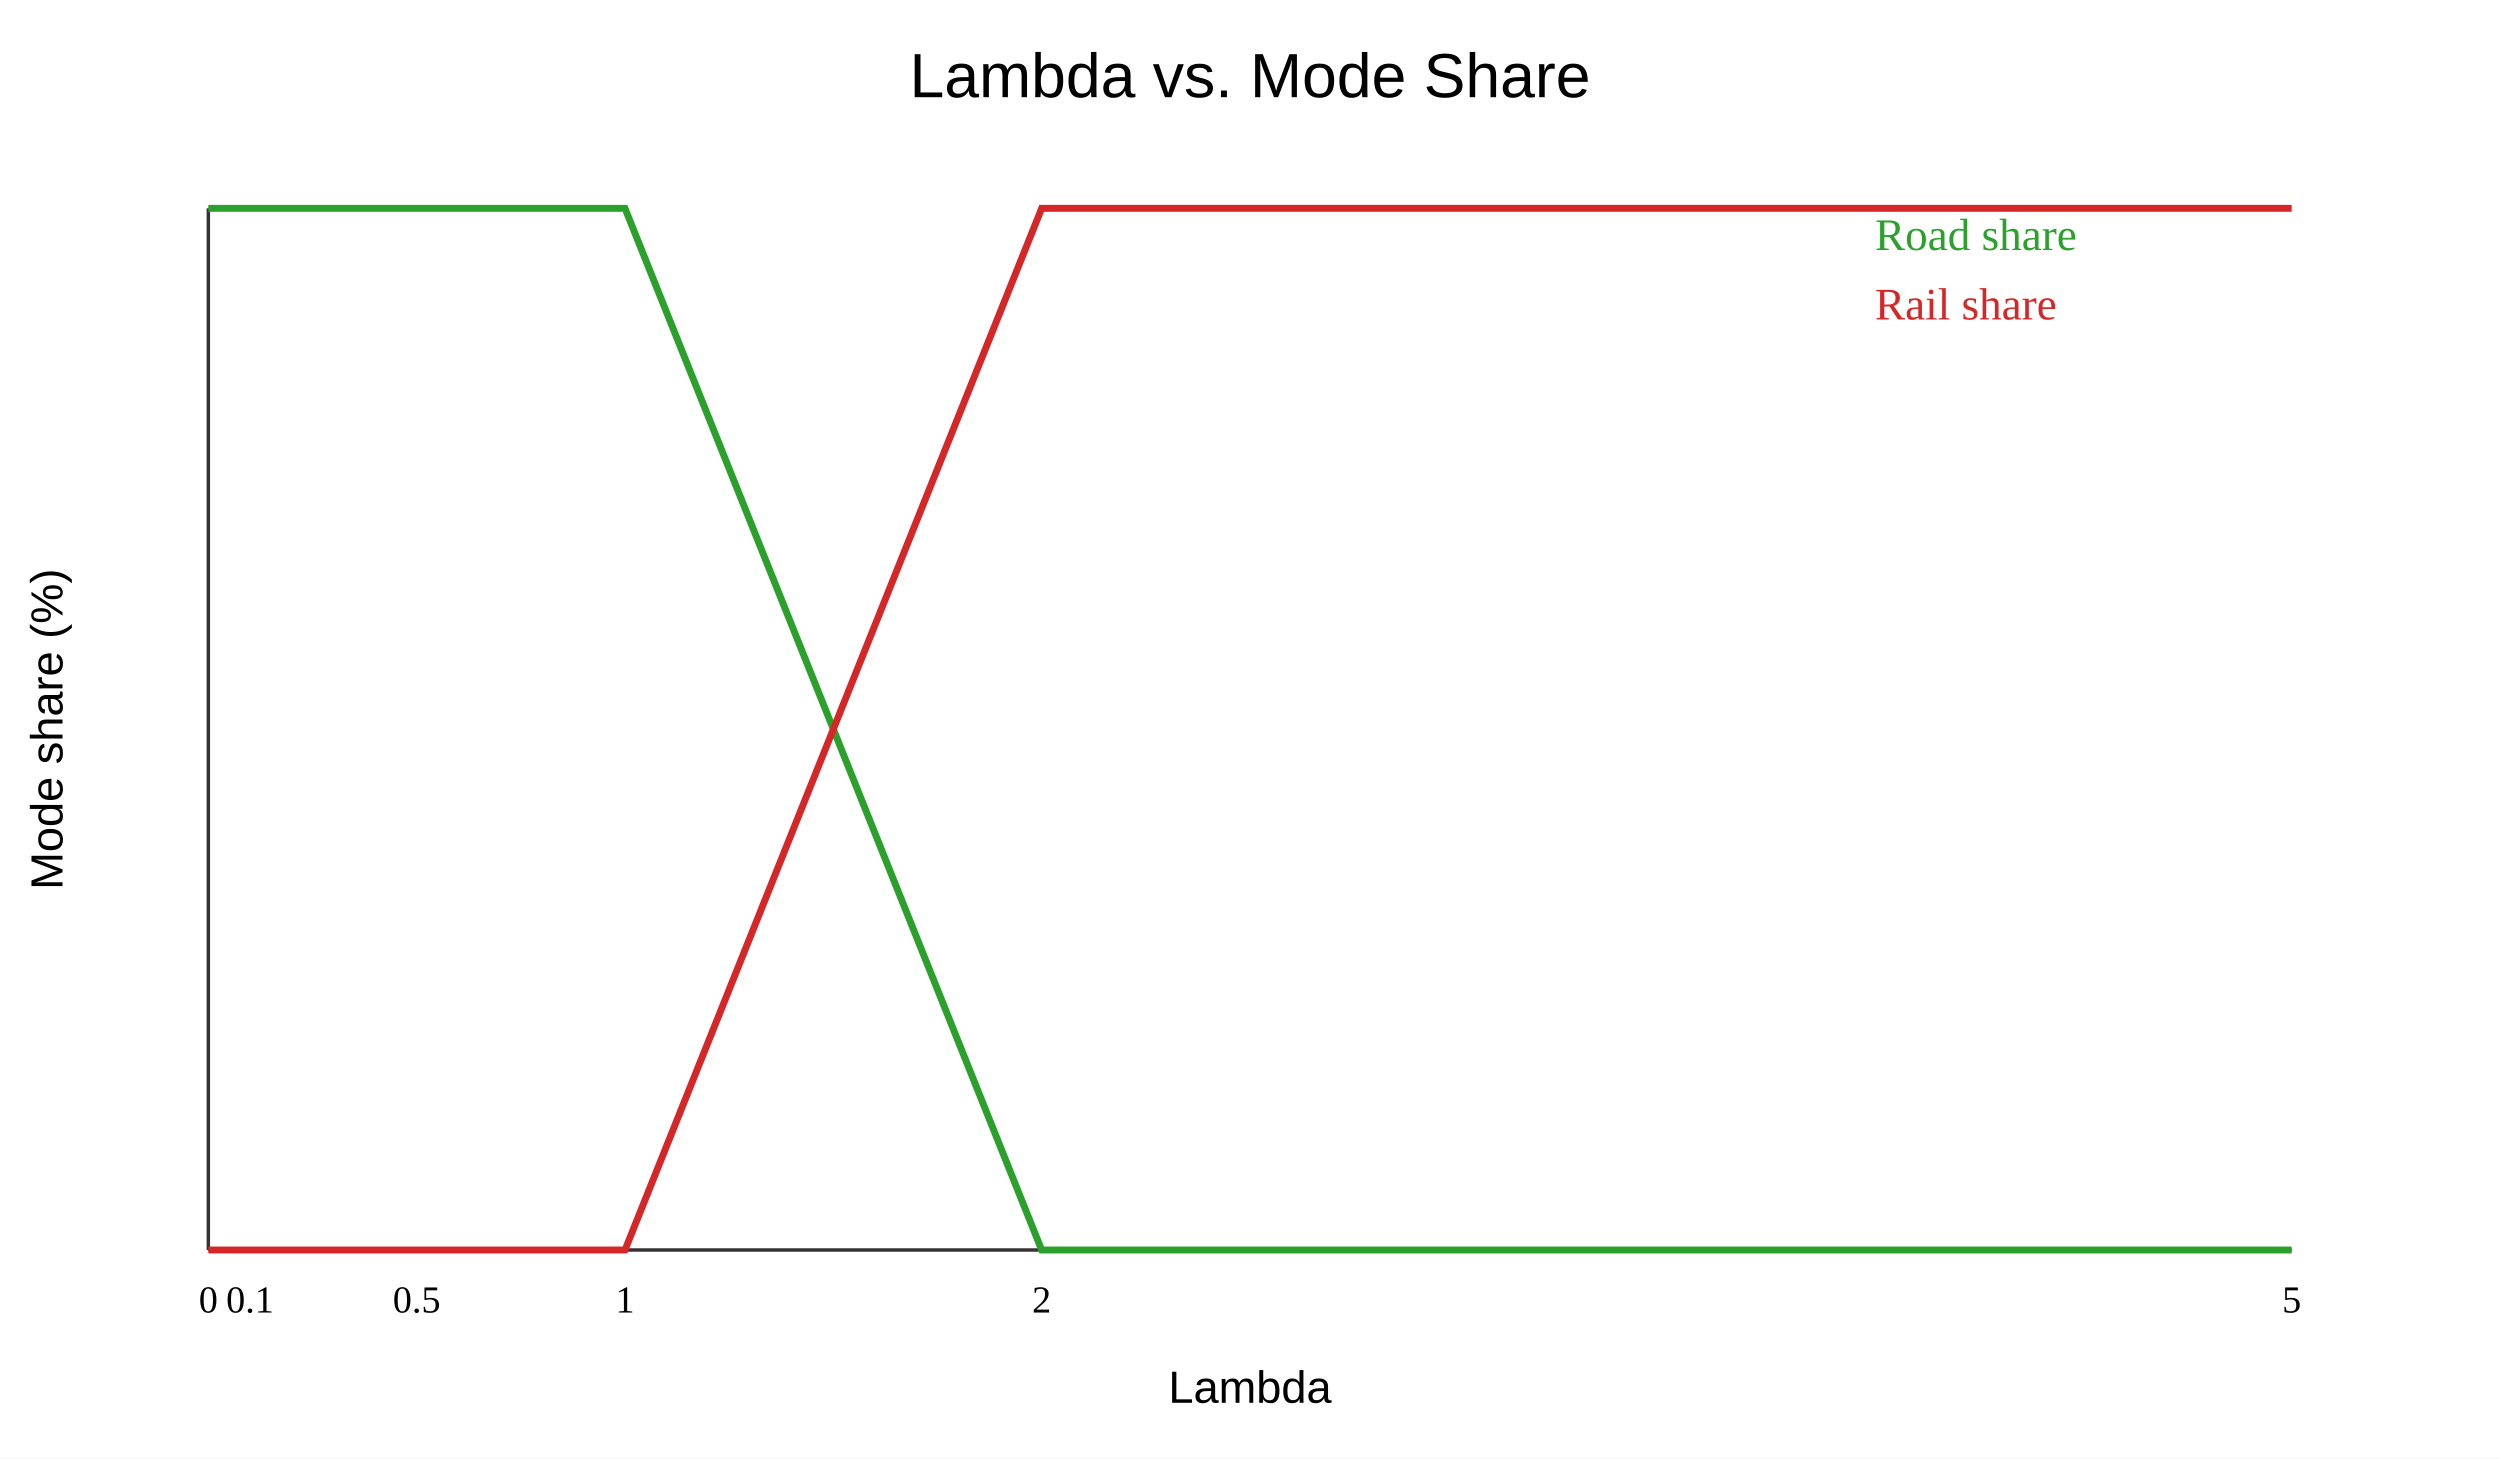
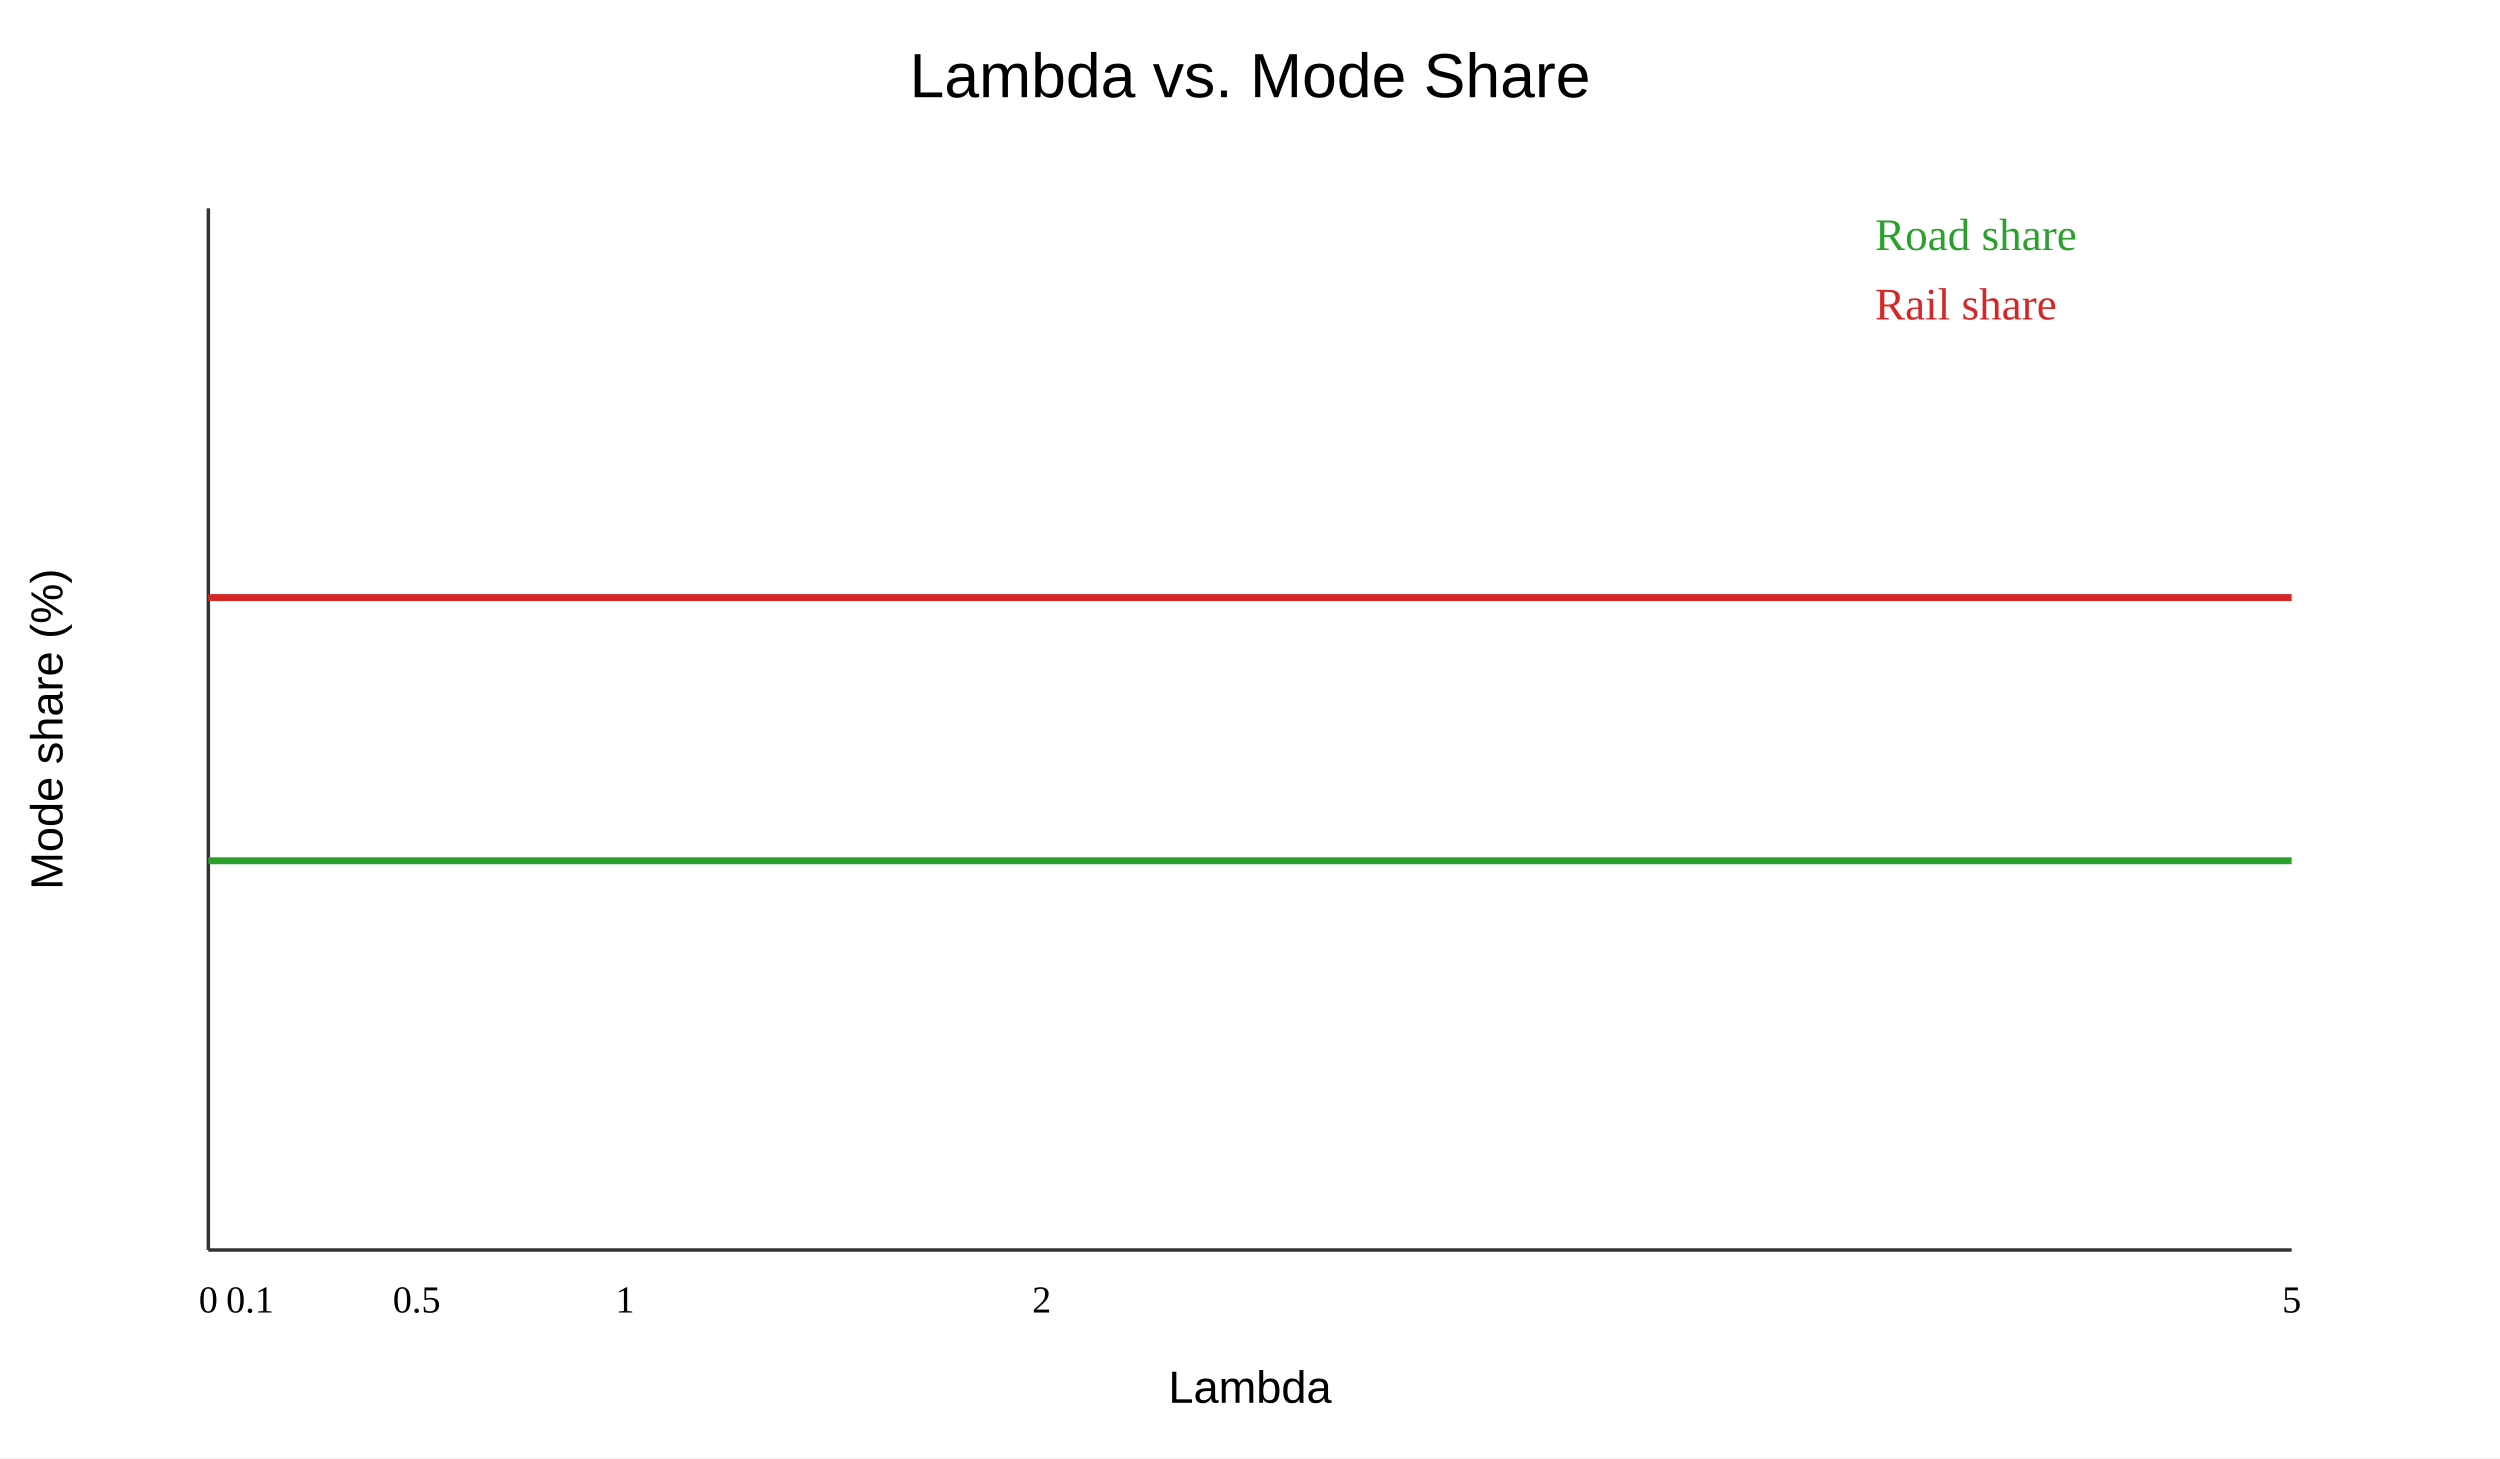
<svg xmlns="http://www.w3.org/2000/svg" width="720" height="420" viewBox="0 0 720 420">
  <rect width="100%" height="100%" fill="white" />
  <text x="360.0" y="28" text-anchor="middle" font-size="18" font-family="Arial" font-weight="normal">Lambda vs. Mode Share</text>
  <line x1="60" y1="360" x2="660" y2="360" stroke="#333" />
  <line x1="60" y1="60" x2="60" y2="360" stroke="#333" />
  <text x="360.0" y="404" text-anchor="middle" font-size="13" font-family="Arial" font-weight="normal">Lambda</text>
  <text x="18" y="210.0" text-anchor="middle" font-size="13" font-family="Arial" font-weight="normal" transform="rotate(-90 18 210.0)">Mode share (%)</text>
-   <polyline points="60.0,60.0 72.0,60.0 120.0,60.0 180.0,60.0 300.0,360.0 660.0,360.0" fill="none" stroke="#2ca02c" stroke-width="2" />
-   <polyline points="60.0,360.0 72.0,360.0 120.0,360.0 180.0,360.0 300.0,60.0 660.0,60.0" fill="none" stroke="#d62728" stroke-width="2" />
+   <polyline points="60.0,247.9 72.0,247.9 120.0,247.9 180.0,247.9 300.0,247.9 660.0,247.9" fill="none" stroke="#2ca02c" stroke-width="2" />
+   <polyline points="60.0,172.1 72.0,172.1 120.0,172.1 180.0,172.1 300.0,172.1 660.0,172.1" fill="none" stroke="#d62728" stroke-width="2" />
  <text x="540" y="72" font-size="13" font-weight="normal" fill="#2ca02c">Road share</text>
  <text x="540" y="92" font-size="13" font-weight="normal" fill="#d62728">Rail share</text>
  <text x="60.0" y="378" text-anchor="middle" font-size="11" font-weight="normal">0</text>
  <text x="72.0" y="378" text-anchor="middle" font-size="11" font-weight="normal">0.1</text>
  <text x="120.0" y="378" text-anchor="middle" font-size="11" font-weight="normal">0.5</text>
  <text x="180.0" y="378" text-anchor="middle" font-size="11" font-weight="normal">1</text>
  <text x="300.0" y="378" text-anchor="middle" font-size="11" font-weight="normal">2</text>
  <text x="660.0" y="378" text-anchor="middle" font-size="11" font-weight="normal">5</text>
</svg>
